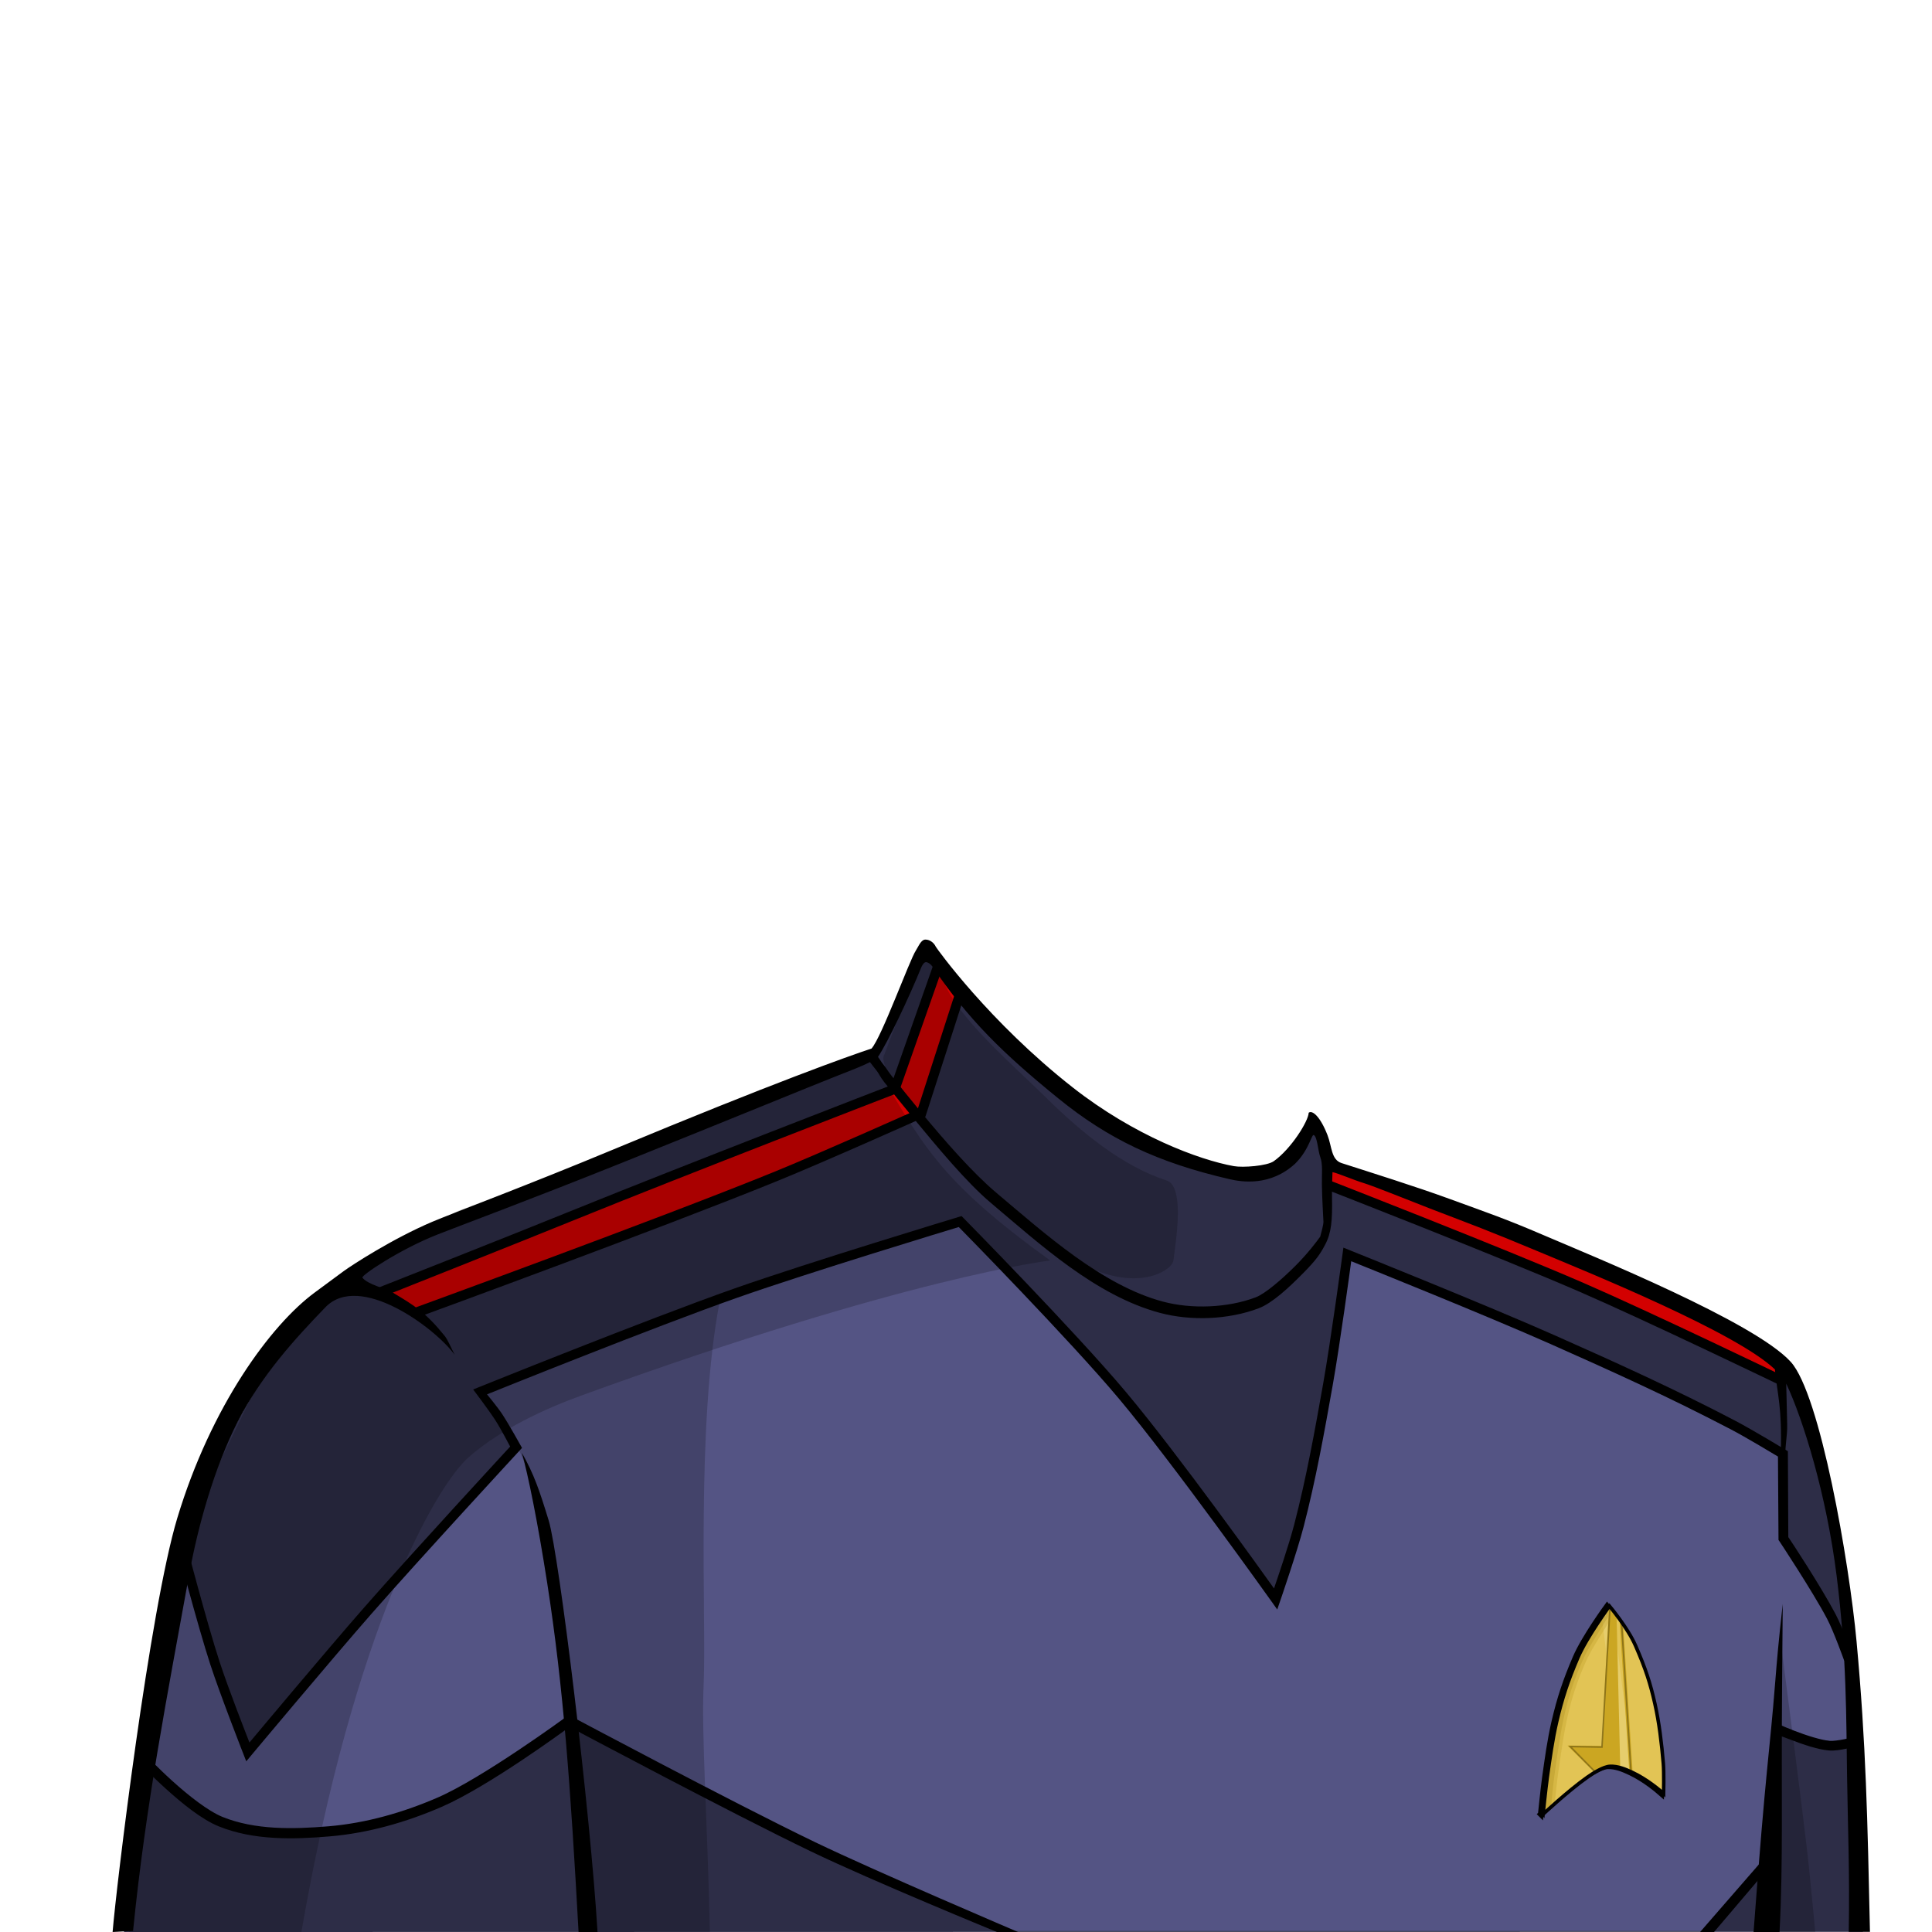
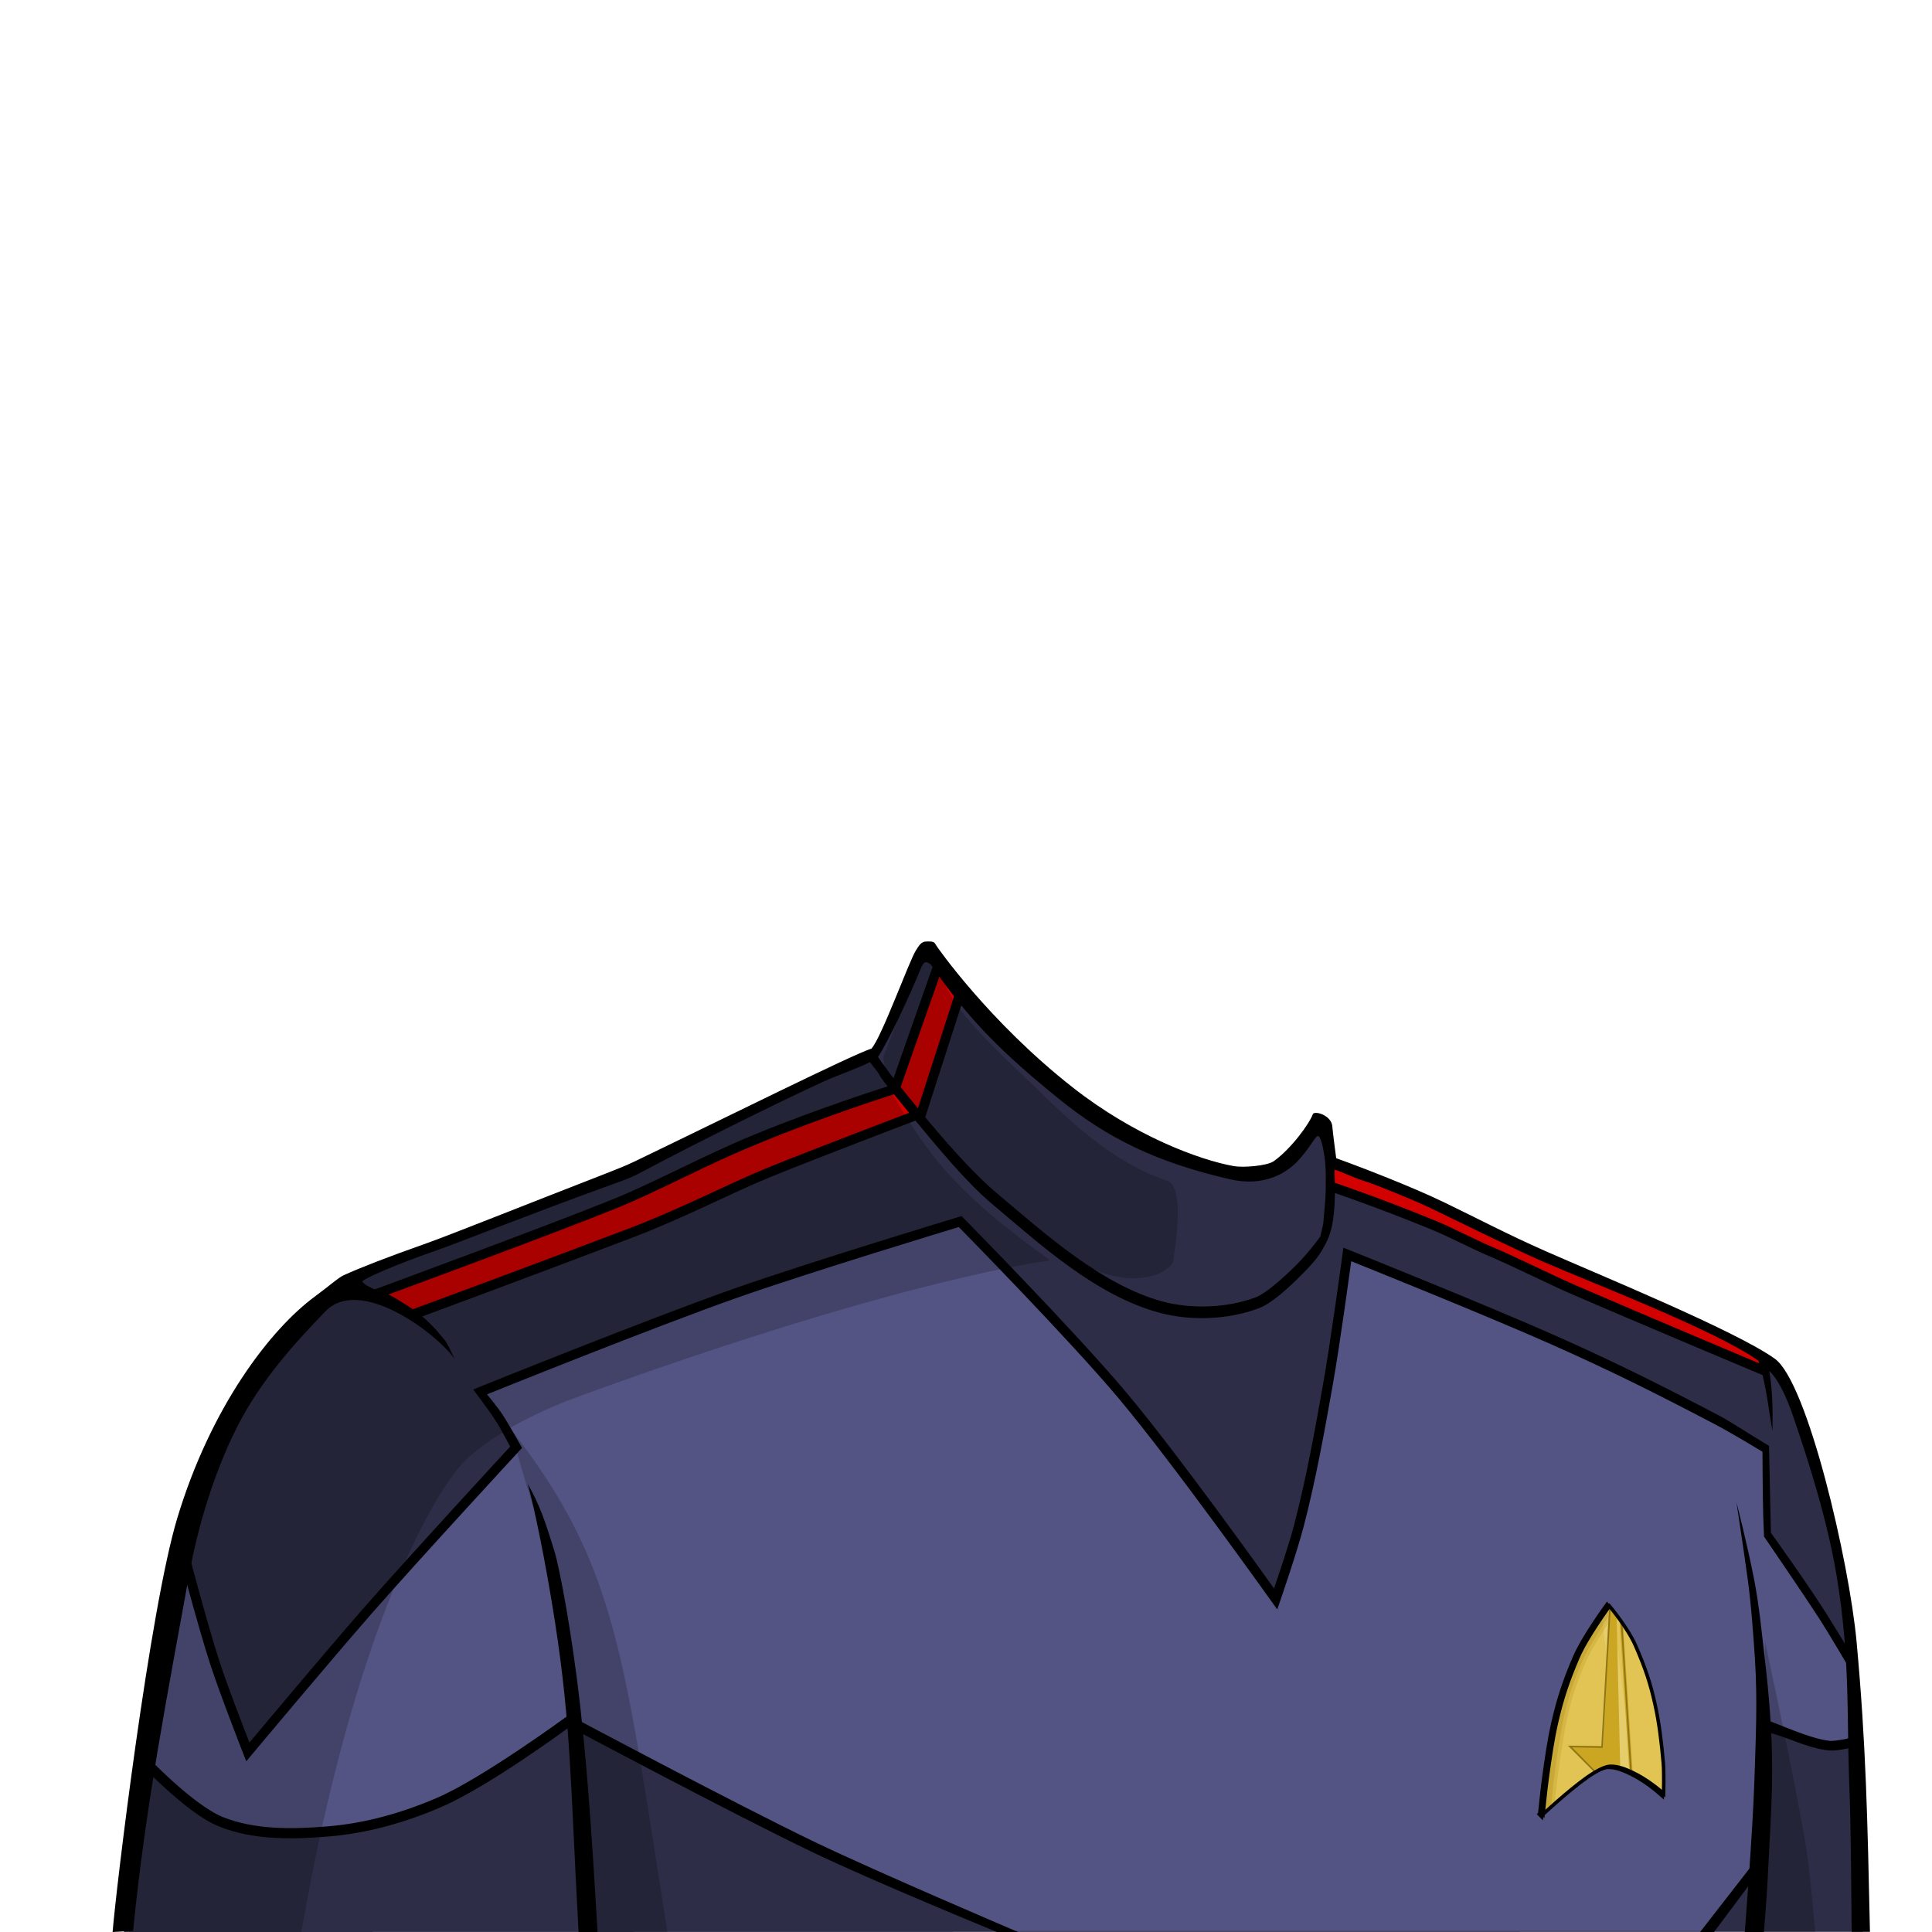
<svg xmlns="http://www.w3.org/2000/svg" version="1.1" id="svg171226" width="400" height="400" viewBox="0 0 400 400" xml:space="preserve">
  <defs id="defs171230" />
+   <g id="layer11" style="display:none">
+     <path id="path1-5" style="display:inline;fill:#cd976d;fill-opacity:1;stroke-width:1.333" d="m 193.93,166.84 1.078,43.145 c 0,0 -14.377,11.445 -33.821,20.382 -19.444,8.937 -48.189,23.193 -48.189,23.193 l 6.319,8.687 c 50.079,27.704 95.837,40.89 148.982,57.818 24.626,-14.71 45.154,-30.393 68.487,-47.329 -18.03,-7.051 -46.286,-22.333 -63.153,-27.476 -0.852,-0.855 -1.652,-1.759 -2.355,-2.803 1.814,-8.851 6.966,-28.238 9.269,-37.263 z" />
+     <path id="path5-5" style="display:inline;opacity:0.2;fill:#000000;fill-opacity:1;fill-rule:nonzero;stroke:none;stroke-width:1.333" d="m 193.938,166.844 c 0.197,14.344 1.197,28.034 1.078,43.008 l -0.012,0.006 0.004,0.127 c 0,0 -14.076,11.064 -33.541,20.651 -17.053,8.399 -30.755,16.817 -48.329,22.865 l 6.179,8.745 c 8.373,4.632 16.619,8.829 24.805,12.734 21.56,-9.679 53.607,-26.117 58.071,-28.581 8.466,-4.674 19.343,-8.477 26.706,-9.891 12.576,-2.415 23.942,-2.272 30.194,-1.117 6.479,1.197 10.265,2.258 12.637,2.483 l 3.476,-12.74 c 0.844,-3.496 4.084,-16.575 4.943,-19.941 z" />
+     <path id="path8" style="display:inline;fill:#000000;fill-opacity:1;fill-rule:nonzero;stroke:none;stroke-width:1.333" d="m 192.536,164.876 c -0.021,5.69 0.606,18.281 0.75,24.53 0.353,15.304 -0.171,20.325 -1.904,21.715 -3.569,2.863 -21.062,14.373 -42.727,24.944 -14.47,7.06 -33.286,16.362 -36.005,17.483 l 1.488,2.294 c 2.718,-1.153 21.488,-9.616 35.668,-16.853 23.193,-11.837 43.079,-24.437 44.754,-26.324 1.86,-2.096 2.191,-13.859 1.97,-21.141 -0.196,-6.472 -0.661,-18.528 -0.556,-23.341 z" />
+     <path id="path11-1" style="display:inline;fill:#000000;fill-opacity:1;fill-rule:nonzero;stroke:none;stroke-width:1.333" d="m 278.761,203.642 c 0,0 -12.934,49.431 -13.197,50.2 -0.548,1.607 -0.911,5.397 1.193,5.332 2.827,-0.088 3.956,-8.013 4.953,-12.549 0,0 19.589,8.511 29.384,12.469 11.998,4.849 35.071,14.338 35.071,14.338 l 1.765,-1.636 c 0,0 -23.621,-10.911 -35.545,-15.729 -9.942,-4.016 -29.825,-12.642 -29.825,-12.642 1.676,-6.183 9.487,-34.703 11.039,-38.011 z" />
+   </g>
  <g id="g171234" style="display:inline">
-     <path id="path171962" style="fill:#2d2d47;fill-opacity:1;fill-rule:nonzero;stroke:none;stroke-width:1.333" d="m 181.205,217.904 -45.736,16.898 -40.713,17.391 -11.703,4.525 -6.742,6.277 -9.459,6.824 C 55.017,282.271 47.656,295.124 41.881,310.732 L 36.393,332.053 25.664,400 l 96.545,-0.01 0.002,0.01 h 9.066 l -0.002,-0.01 254.414,-0.023 -1.01,-30.861 c -0.74,-15.975 -1.931,-31.718 -3.708,-47.499 -0.802,-7.125 -2.306,-13.4 -5.434,-28.439 -2.789,-9.065 -5.895,-10.757 -14.049,-15.638 -8.155,-4.881 -34.682,-18.01 -45.104,-22.496 -9.844,-4.237 -30.533,-9.439 -40.757,-13.782 l -3.25,-8.606 c -2.642,3.064 -4.212,6.122 -6.6,9.461 -1.86,1.265 -3.337,1.125 -5.548,1.393 -7.431,0.58 -22.609,-4.683 -37.979,-15.971 -6.68,-4.905 -14.375,-12.146 -20.38,-18.89 -6.092,-6.843 -10.754,-12.35 -11.787,-11.89 -1.326,0.579 -3.872,10.156 -8.878,21.158 z" />
-     <path id="path13" style="fill:#d30000;fill-opacity:1;stroke:none;stroke-width:1px;stroke-linecap:butt;stroke-linejoin:miter;stroke-opacity:1" d="m 76.553,267.735 9.619,4.409 53.707,-20.441 50.163,-21.433 9.556,-25.861 -5.292,-5.587 -9.262,26.281 -56.388,22.592 z M 274.995,240.092 l 0.169,5.071 45.044,18.254 48.593,22.311 -0.507,-3.803 -18.846,-11.409 -31.776,-13.944 -36.17,-13.522 z" />
-     <path style="fill:#545484;fill-opacity:1;stroke:none;stroke-width:1px;stroke-linecap:butt;stroke-linejoin:miter;stroke-opacity:1" d="m 37.275,319.038 -7.214,46.092 10.421,8.818 12.425,5.21 h 20.441 l 21.242,-6.814 14.028,-8.818 9.218,-7.214 42.084,22.445 38.878,16.433 10.02,4.609 H 353.069 l 13.102,-14.596 0.963,-21.276 v -7.214 l 6.814,3.206 6.814,0.802 3.607,-0.401 -0.802,-16.834 -8.016,-14.83 -6.313,-10.12 -0.401,-17.335 -46.192,-23.447 -44.489,-18.036 -3.607,29.659 -5.611,25.25 -4.409,16.032 -20.441,-27.655 -28.056,-32.064 -16.834,-18.437 -53.307,17.234 -46.493,17.635 6.413,10.822 0.401,1.202 -21.643,24.85 -25.651,28.858 -7.214,9.218 -8.016,-20.842 z" id="path11" />
-     <path d="m 179.812,217.966 c -14.598,5.149 -31.25,13.415 -46.618,18.658 l -38.286,14.052 -11.855,6.044 -6.743,6.276 -9.459,6.824 -8.589,6.699 -18.387,37.684 C 33.496,340.011 28.912,364.861 26.484,391.986 L 26.678,400 H 62.401 c 10.895,-62.957 27.966,-92.522 34.705,-98.368 6.739,-5.845 15.612,-9.926 23.284,-12.716 67.723,-24.627 97.037,-27.943 97.037,-27.943 -23.419,-16.924 -26.639,-24.111 -37.615,-43.008 z" style="display:inline;opacity:0.2;fill:#000000;fill-opacity:1;fill-rule:nonzero;stroke:none;stroke-width:1.333" id="path172176" />
-     <path d="m 148.999,269.483 c -17.177,5.668 -31.987,11.563 -48.915,18.715 0,0 6.477,8.173 9.474,17.297 4.047,12.322 6.102,30.839 7.217,40.381 2.256,19.301 4.816,42.109 5.785,54.125 h 24.414 c -0.563,-24.697 -1.76,-40.568 -1.291,-51.329 0.584,-13.422 -1.635,-53.404 3.316,-79.189 z" style="opacity:0.2;fill:#000000;fill-opacity:1;fill-rule:nonzero;stroke:none;stroke-width:1.333" id="path172192" />
-     <path style="opacity:0.2;fill:#000000;fill-opacity:1;stroke:none;stroke-width:0.912px;stroke-linecap:butt;stroke-linejoin:miter;stroke-opacity:1" d="m 368.847,341.209 c 0,0 4.774,36.558 5.687,45.511 0.913,8.952 1.288,13.28 1.288,13.28 H 366.379 Z" id="path2" />
-     <path id="path172002" style="fill:#000000;fill-opacity:1;fill-rule:nonzero;stroke:none;stroke-width:1.333" d="m 191.615,194.529 c -0.934,0 -1.409,1.361 -1.986,2.244 -1.358,2.08 -7.065,17.919 -9.186,20.314 -4.6,1.521 -20.067,7.001 -53.346,20.855 -17.907,7.455 -33.682,13.349 -37.619,15.024 -8.219,3.498 -16.53,8.911 -18.313,10.201 -1.014,0.734 -2.698,1.997 -5.985,4.42 -9.132,6.73 -21.475,23.527 -28.479,46.727 C 30.984,333.259 24.036,390.946 23.314,400 l 4.236,-0.215 c 2.605,-26.065 7.023,-48.426 11.641,-73.945 1.76,-9.728 5.181,-22.045 10.045,-31.531 4.886,-9.53 11.823,-17.118 18.139,-23.659 7.085,-7.337 22.707,4.276 26.759,9.839 -0.827,-1.601 -1.409,-3.09 -2.087,-3.928 -3.947,-4.882 -6.294,-6.295 -10.691,-8.921 -1.479,-0.881 -5.289,-1.71 -6.325,-3.122 -0.307,-0.42 7.598,-5.78 15.49,-8.902 4.229,-1.673 19.289,-7.261 38.205,-14.854 22.146,-8.889 39.533,-16.037 43.807,-17.711 3.843,-1.505 5.712,-2.221 7.588,-3.151 0.3,0.393 1.003,1.315 1.301,1.67 0.531,0.633 0.823,1.439 1.642,2.458 1.639,2.037 3.783,4.726 6.189,7.639 4.813,5.825 10.857,13.137 15.913,17.396 10.181,8.577 21.718,19.193 34.955,22.745 6.441,1.728 14.197,1.428 20.451,-0.932 2.824,-1.065 6.221,-4.241 9.131,-7.176 2.91,-2.935 3.644,-4.106 4.651,-5.999 1.309,-2.46 1.51,-5.075 1.422,-9.767 -0.037,-1.983 0.102,-5.252 0.102,-5.252 0.967,0.156 4.525,1.674 6.357,2.225 2.233,0.671 10.143,3.887 13.832,5.307 9.022,3.471 11.666,4.385 22.697,9.004 9.991,4.184 40.697,16.611 48.713,24.309 0.505,5.215 1.496,7.774 1.215,17.211 -0.253,8.506 -0.142,12.961 -0.258,15.117 0.353,-4.696 0.739,-9.38 1.09,-14.078 0.629,-8.428 0.577,-2.149 0.295,-15.305 3.466,7.326 8.306,22.867 10.43,39.742 2.123,16.875 1.988,29.914 2.162,41.393 0.175,11.479 0.566,19.791 0.354,32.361 h 4.391 c -0.506,-23.287 -0.818,-38.923 -2.773,-60.104 -1.525,-16.52 -7.542,-51.209 -13.627,-57.906 -7.536,-8.299 -40.995,-21.866 -51.162,-26.229 -8.09,-3.471 -11.244,-4.498 -19.643,-7.57 -6.6,-2.414 -16.334,-5.472 -22.201,-7.359 -2.154,-0.693 -1.985,-3.42 -2.91,-5.797 -1.497,-3.845 -3.132,-5.216 -3.889,-4.627 -0.054,1.736 -3.619,7.48 -7.232,10.037 -1.407,0.996 -6.408,1.357 -8.26,1.023 -7.239,-1.304 -20.618,-6.292 -33.375,-16.305 -17.348,-13.616 -28.178,-28.816 -28.338,-29.121 -0.344,-0.771 -1.196,-1.48 -2.131,-1.48 z m 0.105,4.67 c 0.028,-1.8e-4 0.057,0.002 0.086,0.008 0.459,0.096 0.912,0.419 1.262,0.934 7.438,10.965 14.541,17.915 26.006,27.238 10.327,8.398 20.538,13.304 35.504,16.758 2.58,0.595 8.422,1.495 13.551,-3.197 3.03,-2.982 3.418,-6.33 3.924,-5.914 0.699,0.456 0.82,3.276 1.305,4.562 0.548,1.455 0.285,3.722 0.326,5.727 0.077,3.743 0.222,5.297 0.32,7.63 0.024,0.563 -0.449,2.298 -0.669,3.093 -0.762,1.063 -2.562,3.444 -4.95,5.853 -2.848,2.873 -6.417,5.958 -8.418,6.713 -5.788,2.183 -13.237,2.478 -19.227,0.871 -12.535,-3.364 -24.258,-13.93 -34.484,-22.545 -4.843,-4.079 -10.673,-10.745 -15.459,-16.537 -2.393,-2.896 -4.531,-5.576 -6.174,-7.619 -0.822,-1.021 -1.111,-1.638 -1.668,-2.289 -0.435,-0.509 -0.813,-1.195 -1.176,-1.662 2.013,-2.986 6.488,-12.437 8.936,-18.481 0.191,-0.471 0.579,-1.14 1.006,-1.143 z m -83.665,101.595 c 1.266,4.523 3.251,14.168 5.247,27.014 3.359,21.618 4.811,41.958 6.484,72.191 h 3.924 c -1.463,-24.669 -7.964,-78.198 -10.119,-85.227 -1.93,-6.293 -3.023,-9.512 -5.536,-13.979 z m 261.042,31.291 c -0.824,7.33 -1.201,11.636 -1.557,16.152 -1.186,15.038 -1.889,16.9 -4.482,51.762 h 5.375 c 0.782,-14.898 0.329,-27.038 0.529,-51.498 0.065,-7.907 0.135,-16.416 0.135,-16.416 z" />
+     <path id="path171962" style="fill:#2d2d47;fill-opacity:1;fill-rule:nonzero;stroke:none;stroke-width:1.333" d="m 181.205,217.904 -43.933,20.806 -23.178,9.675 -20.22,7.431 -20.269,7.78 -6.754,6.223 C 55.017,282.271 47.656,295.124 41.881,310.732 L 36.393,332.053 25.664,400 l 96.545,-0.01 0.002,0.01 h 9.066 l -0.002,-0.01 254.414,-0.023 -1.01,-30.861 c -0.74,-15.975 -1.417,-31.143 -4.133,-46.79 -1.298,-7.479 -3.092,-14.979 -7.817,-28.977 -3.034,-8.986 -6.843,-11.849 -14.996,-16.73 -6.652,-3.378 -31.227,-14.183 -41.65,-18.669 -9.844,-4.237 -30.232,-12.345 -40.456,-16.688 l -3.25,-8.606 c -2.642,3.064 -4.212,6.122 -6.6,9.461 -1.86,1.265 -3.337,1.125 -5.548,1.393 -7.431,0.58 -22.609,-4.683 -37.979,-15.971 -6.68,-4.905 -14.375,-12.146 -20.38,-18.89 -6.092,-6.843 -10.754,-12.35 -11.787,-11.89 -1.326,0.579 -3.872,10.156 -8.878,21.158 z" />
+     <path id="path13" style="fill:#d30000;fill-opacity:1;stroke:none;stroke-width:1px;stroke-linecap:butt;stroke-linejoin:miter;stroke-opacity:1" d="m 76.553,267.735 9.619,4.409 53.707,-20.441 50.163,-21.433 9.556,-25.861 -5.292,-5.587 -9.262,26.281 -55.892,23.301 z M 274.995,240.092 l 0.169,5.071 45.044,18.254 45.487,20.908 -0.507,-3.803 -15.94,-7.902 -31.375,-12.942 -36.371,-16.628 z" />
+     <path style="fill:#545484;fill-opacity:1;stroke:none;stroke-width:1px;stroke-linecap:butt;stroke-linejoin:miter;stroke-opacity:1" d="m 37.275,319.038 -7.214,46.092 10.421,8.818 12.425,5.21 h 20.441 l 21.242,-6.814 14.028,-8.818 9.218,-7.214 42.084,22.445 38.878,16.433 10.02,4.609 H 353.069 l 11.118,-14.454 1.53,-21.418 v -7.356 l 8.231,3.348 6.814,0.802 3.607,-0.401 -0.802,-16.834 -9.619,-14.228 -7.816,-11.423 -0.802,-18.236 -42.685,-21.844 -44.489,-18.036 -3.607,29.659 -5.611,25.25 -4.409,16.032 -20.441,-27.655 -28.056,-32.064 -16.834,-18.437 -53.307,17.234 -46.493,17.635 6.413,10.822 0.401,1.202 -21.643,24.85 -25.651,28.858 -7.214,9.218 -8.016,-20.842 z" id="path11" />
+     <path d="m 179.812,217.966 c -13.997,7.253 -29.146,14.216 -44.714,21.163 l -38.787,15.355 c -6.818,2.506 -13.438,5.417 -20,8.512 l -9.459,6.824 -8.589,6.699 -18.387,37.684 C 33.496,340.011 28.912,364.861 26.484,391.986 L 26.678,400 H 62.401 c 10.895,-62.957 27.966,-92.522 34.705,-98.368 6.739,-5.845 15.612,-9.926 23.284,-12.716 67.723,-24.627 97.037,-27.943 97.037,-27.943 -23.419,-16.924 -26.639,-24.111 -37.615,-43.008 z" style="display:inline;opacity:0.2;fill:#000000;fill-opacity:1;fill-rule:nonzero;stroke:none;stroke-width:1.333" id="path172176" />
+     <path d="m 105.695,295.813 c 0,0 2.469,9.376 5.466,18.499 4.047,12.322 4.499,22.022 5.614,31.563 2.256,19.301 4.816,42.109 5.785,54.125 h 15.614 c -9.092,-57.387 -10.36,-75.979 -32.479,-104.187 z" style="opacity:0.2;fill:#000000;fill-opacity:1;fill-rule:nonzero;stroke:none;stroke-width:1.333" id="path172192" />
+     <path style="opacity:0.2;fill:#000000;fill-opacity:1;stroke:none;stroke-width:0.912px;stroke-linecap:butt;stroke-linejoin:miter;stroke-opacity:1" d="m 365.446,339.934 c 0,0 8.175,37.834 9.088,46.786 0.913,8.952 1.288,13.28 1.288,13.28 H 364.479 Z" id="path2" />
+     <path id="path172002" style="fill:#000000;fill-opacity:1;fill-rule:nonzero;stroke:none;stroke-width:1.333" d="m 189.629,196.773 c -1.358,2.08 -7.065,17.919 -9.186,20.314 -4.352,1.439 -30.239,14.334 -49.211,23.456 -1.664,0.8 -3.425,1.505 -5.237,2.209 -17.907,6.954 -32.981,12.997 -37.719,14.672 -8.422,2.977 -13.627,5.021 -17.11,6.594 -1.141,0.515 -2.698,1.997 -5.985,4.42 -9.132,6.73 -21.475,22.676 -28.479,45.876 C 30.984,333.259 24.036,390.946 23.314,400 l 4.236,-0.215 c 2.605,-26.065 7.023,-48.426 11.641,-73.945 1.76,-9.728 5.181,-21.195 10.045,-30.681 4.886,-9.53 11.823,-17.118 18.139,-23.659 7.085,-7.337 22.707,4.276 26.759,9.839 -0.827,-1.601 -1.409,-3.09 -2.087,-3.928 -3.947,-4.882 -6.294,-6.295 -10.691,-8.921 -1.479,-0.881 -5.289,-1.71 -6.325,-3.122 -0.307,-0.42 7.069,-3.619 15.089,-6.397 4.831,-1.673 18.287,-7.109 37.303,-14 1.67,-0.605 3.345,-1.196 4.883,-2.021 13.252,-7.103 36.271,-18.35 40.227,-19.899 3.843,-1.505 5.712,-2.221 7.588,-3.151 0.3,0.393 1.003,1.315 1.301,1.67 0.531,0.633 0.823,1.439 1.642,2.458 1.639,2.037 3.783,4.726 6.189,7.639 4.813,5.825 10.857,13.137 15.913,17.396 10.181,8.577 21.718,19.193 34.955,22.745 6.441,1.728 14.197,1.428 20.451,-0.932 2.824,-1.065 6.221,-4.241 9.131,-7.176 2.91,-2.935 3.636,-4.11 4.651,-5.999 1.287,-2.396 1.895,-4.928 2.023,-10.268 0.048,-1.983 -0.099,-5.252 -0.099,-5.252 0.967,0.156 4.024,1.674 5.856,2.225 2.233,0.671 10.677,4.08 14.233,5.808 9.824,4.774 18.079,8.794 22.898,10.908 9.919,4.352 35.587,14.106 44.805,20.601 1.717,5.113 2.198,11.175 2.911,14.492 0.065,-4.724 -0.019,-8.52 -0.669,-12.349 1.913,1.749 3.585,5.375 5.044,9.657 3.023,8.871 6.926,20.941 8.893,32.69 2.808,16.775 2.129,29.921 2.562,41.393 0.458,12.117 0.411,19.578 0.553,32.361 h 3.791 c -0.506,-23.287 -0.818,-38.923 -2.773,-60.104 -1.525,-16.52 -10.135,-53.697 -16.936,-58.561 -8.094,-5.789 -35.983,-17.203 -47.453,-22.267 -8.053,-3.556 -13.749,-6.603 -21.146,-10.176 -6.328,-3.057 -17.043,-7.223 -22.201,-9.063 0,0 -0.685,-5.086 -0.806,-6.598 -0.172,-2.15 -3.232,-3.212 -3.989,-2.623 -0.655,1.936 -4.521,7.28 -8.134,9.837 -1.407,0.996 -6.408,1.357 -8.26,1.023 -7.239,-1.304 -20.618,-6.292 -33.375,-16.305 -17.348,-13.616 -28.178,-29.217 -28.338,-29.522 -0.344,-0.771 -0.896,-0.679 -1.98,-0.679 -1.085,0 -1.56,0.96 -2.136,1.843 z m 2.092,2.426 c 0.028,-1.8e-4 0.057,0.002 0.086,0.008 0.459,0.096 0.912,0.419 1.262,0.934 7.438,10.965 14.541,17.915 26.006,27.238 10.327,8.398 20.538,13.304 35.504,16.758 2.58,0.595 8.422,1.495 13.551,-3.197 3.03,-2.982 4.32,-6.13 4.826,-5.714 0.699,0.456 1.113,3.201 1.305,4.562 0.247,1.755 0.238,3.521 0.226,5.526 -0.023,3.943 -0.379,5.698 -0.481,7.63 -0.03,0.562 -0.449,2.298 -0.669,3.093 -0.762,1.063 -2.562,3.444 -4.95,5.853 -2.848,2.873 -6.417,5.958 -8.418,6.713 -5.788,2.183 -13.237,2.478 -19.227,0.871 -12.535,-3.364 -24.258,-13.93 -34.484,-22.545 -4.843,-4.079 -10.673,-10.745 -15.459,-16.537 -2.393,-2.896 -4.531,-5.576 -6.174,-7.619 -0.822,-1.021 -1.111,-1.638 -1.668,-2.289 -0.435,-0.509 -0.813,-1.195 -1.176,-1.662 2.013,-2.986 6.488,-12.437 8.936,-18.481 0.191,-0.471 0.579,-1.14 1.006,-1.143 z m -82.463,108.008 c 1.266,4.523 3.652,15.771 5.648,28.617 3.359,21.618 3.207,33.942 4.881,64.175 h 3.924 c -0.745,-12.562 -1.783,-30.945 -3.596,-46.891 -1.747,-15.368 -4.263,-28.473 -5.321,-31.923 -1.93,-6.293 -3.023,-9.512 -5.536,-13.979 z" />
    <path d="m 192.73,234.864 c -12.106,-14.486 -9.625,-16.546 -9.625,-16.546 l 7.727,-20.489 3.718,2.294 c 0.943,8.328 13.754,18.973 22.098,27.197 7.411,7.304 15.802,14.113 24.763,17.046 4.207,1.052 1.764,14.152 1.548,16.529 -0.216,2.377 -9.3,8.028 -23.449,-1.928 -4.76,-3.349 -14.589,-9.514 -26.781,-24.103 z" style="opacity:0.2;fill:#000000;fill-opacity:1;fill-rule:nonzero;stroke:none;stroke-width:1.333" id="path172060" />
-     <path style="baseline-shift:baseline;display:inline;overflow:visible;opacity:1;vector-effect:none;fill:#000000;fill-opacity:1;enable-background:accumulate;stop-color:#000000;stop-opacity:1" d="m 193.445,199.168 -8.967,25.52 c -0.576,0.222 -44.111,17.035 -65.416,25.689 -13.321,5.412 -41.135,16.382 -41.135,16.382 l 1.801,1.505 c 0,0 26.745,-10.616 40.086,-16.035 21.401,-8.694 65.816,-25.846 65.816,-25.846 l 0.43,-0.166 9.271,-26.387 z m 4.4,6.137 -7.877,24.42 c -0.525,0.235 -19.95,8.942 -30.025,13.037 -24.047,9.773 -74.471,28.139 -74.471,28.139 l 2.246,1.381 c 0,0 48.844,-17.86 72.979,-27.668 10.299,-4.185 30.494,-13.24 30.494,-13.24 l 0.404,-0.182 8.154,-25.273 z m 77.367,39.055 -0.727,1.863 c 0,0 35.574,13.849 52.57,21.229 13.877,6.025 41.246,19.221 41.246,19.221 l 0.869,-1.801 c 0,0 -27.344,-13.188 -41.318,-19.256 -17.093,-7.422 -52.641,-21.256 -52.641,-21.256 z" id="path9" />
+     <path style="baseline-shift:baseline;display:inline;overflow:visible;opacity:1;vector-effect:none;fill:#000000;fill-opacity:1;enable-background:accumulate;stop-color:#000000;stop-opacity:1" d="m 193.445,199.168 -8.967,25.52 c -0.34,0.131 -13.921,4.315 -28.551,10.321 -10.12,4.155 -20.219,9.704 -28.93,13.243 -13.321,5.412 -50.204,19.003 -50.204,19.003 l 2.935,1.009 c 0,0 34.68,-12.741 48.021,-18.161 8.608,-3.497 18.653,-9.02 28.785,-13.176 15.058,-6.177 29.096,-10.544 29.096,-10.544 l 0.43,-0.166 9.271,-26.387 z m 4.4,6.137 -7.877,24.42 c -0.525,0.235 -20.952,7.94 -31.027,12.035 -7.896,3.209 -17.709,8.392 -28.676,12.561 -22.434,8.528 -45.501,17.005 -45.501,17.005 l 2.246,1.381 c 0,0 22.103,-8.156 43.975,-16.496 10.877,-4.147 20.694,-9.342 28.71,-12.6 10.299,-4.185 31.496,-12.238 31.496,-12.238 l 0.404,-0.182 8.154,-25.273 z m 77.868,39.355 -0.727,1.863 c 0,0 9.399,3.125 21.439,8.061 3.873,1.588 7.929,3.812 12.151,5.594 4.087,1.725 12.934,6.066 16.175,7.473 13.877,6.025 41.046,17.417 41.046,17.417 l -0.133,-2.202 c 0,0 -26.142,-10.984 -40.116,-17.051 -3.273,-1.421 -12.151,-5.775 -16.267,-7.512 -4.22,-1.781 -8.269,-4.002 -12.133,-5.586 -12.053,-4.941 -21.435,-8.057 -21.435,-8.057 z" id="path9" />
    <g id="g11" transform="matrix(0.404146,0,0,0.404146,251.1202,273.3283)">
      <path style="fill:none;fill-opacity:1;stroke:#000000;stroke-width:2.868;stroke-linecap:butt;stroke-linejoin:miter;stroke-dasharray:none;stroke-opacity:1" d="m 167.942,253.098 c 0,0 12.793,-11.969 22.652,-18.944 2.801,-1.982 8.199,-5.449 11.626,-5.602 4.023,-0.18 8.011,1.48 11.647,3.213 7.454,3.552 13.729,8.904 15.829,10.75 0,0 0.255,-10.632 -0.166,-15.569 -0.871,-10.202 -2.074,-20.557 -4.32,-30.546 -2.301,-10.232 -4.637,-17.616 -9.902,-29.67 -4.003,-9.163 -13.346,-20.271 -13.346,-20.271 0,0 -11.729,16.032 -16.182,26.393 -5.157,11.997 -8.109,20.971 -10.868,32.81 -2.187,9.388 -3.483,18.968 -4.819,28.514 -0.84,6.003 -2.15,18.924 -2.15,18.924 z" id="path12" />
      <path style="fill:#e2c455;fill-opacity:1;stroke:none;stroke-width:1px;stroke-linecap:butt;stroke-linejoin:miter;stroke-opacity:1" d="m 169.137,253.098 c 0,0 12.793,-11.969 22.652,-18.944 2.801,-1.982 8.199,-5.449 11.626,-5.602 4.023,-0.18 8.011,1.48 11.647,3.213 7.454,3.552 13.729,8.904 15.829,10.75 0,0 0.255,-10.632 -0.166,-15.569 -0.871,-10.202 -2.074,-20.557 -4.32,-30.546 -2.301,-10.232 -4.637,-17.616 -9.902,-29.67 -4.003,-9.163 -13.346,-20.271 -13.346,-20.271 0,0 -12.581,17.026 -16.466,25.825 -5.275,11.945 -7.825,21.539 -10.584,33.378 -2.187,9.388 -3.483,18.968 -4.819,28.514 -0.84,6.003 -2.15,18.924 -2.15,18.924 z" id="path1" />
      <path id="path7" style="baseline-shift:baseline;display:inline;overflow:visible;vector-effect:none;fill:#efe0a1;fill-opacity:0.3;enable-background:accumulate;stop-color:#000000" d="m 203.156,146.456 c 0,0 -1.65,2.233 -3.939,5.5 l 9.59,77.311 c 2.157,0.615 4.259,1.547 6.256,2.498 0.035,0.017 0.071,0.032 0.105,0.049 l -10.328,-83.275 c -1.032,-1.308 -1.684,-2.082 -1.684,-2.082 z" />
      <path id="path6" style="baseline-shift:baseline;display:inline;overflow:visible;vector-effect:none;fill:#bb981f;fill-opacity:0.302;enable-background:accumulate;stop-color:#000000" d="m 202.63,147.175 c -2.423,3.325 -12.53,17.386 -15.939,25.107 -5.275,11.945 -7.826,21.538 -10.584,33.377 -2.187,9.388 -3.484,18.967 -4.82,28.514 -0.668,4.771 -1.63,13.912 -1.998,17.463 l 1.299,0.125 c 1.05,-0.961 2.612,-2.378 4.494,-4.041 0.471,-4.653 1.231,-11.842 1.814,-15.861 1.752,-12.078 3.315,-24.084 6.451,-35.531 2.218,-8.096 5.141,-16.033 8.744,-23.6 1.231,-2.585 3.511,-6.4 5.512,-9.611 1,-1.606 1.933,-3.07 2.652,-4.213 0.36,-0.571 0.666,-1.061 0.91,-1.463 0.244,-0.402 0.365,-0.529 0.635,-1.158 -0.037,0.087 -0.056,0.135 -0.059,0.15 v 0.002 0.002 h 0.002 l 0.002,-0.002 0.002,-0.002 c 0.049,-0.055 0.372,-0.657 0.707,-1.162 0.447,-0.674 1.027,-1.515 1.596,-2.328 0.83,-1.187 1.634,-2.314 2.008,-2.836 -0.283,-0.37 -0.551,-0.717 -0.803,-1.039 l -0.002,-0.002 z" />
      <path id="path5" style="baseline-shift:baseline;display:inline;overflow:visible;vector-effect:none;fill:#a7891c;fill-opacity:0.3;enable-background:accumulate;stop-color:#000000" d="m 202.63,147.175 c -0.971,1.333 -3.177,4.39 -5.691,8.072 -0.193,0.313 -0.43,0.693 -0.701,1.123 -0.71,1.126 -1.651,2.607 -2.666,4.236 -2.03,3.26 -4.351,7.101 -5.77,10.08 -1.642,3.448 -3.09,6.992 -4.455,10.564 -0.335,0.918 -0.729,1.882 -1.039,2.787 -1.097,3.055 -2.08,6.147 -2.975,9.262 -0.364,1.306 -0.708,2.695 -1.051,4.025 -2.858,11.166 -4.45,22.575 -6.086,33.852 -0.959,6.608 -2.141,19.676 -2.141,19.676 l 1.389,0.125 c 0.516,-0.469 1.108,-1.002 1.762,-1.588 0.357,-3.777 1.238,-12.81 1.959,-17.781 1.75,-12.06 3.313,-24.138 6.492,-35.742 2.244,-8.193 5.204,-16.227 8.854,-23.891 1.3,-2.73 3.596,-6.554 5.607,-9.783 1.006,-1.615 1.94,-3.086 2.656,-4.223 0.358,-0.568 0.661,-1.053 0.895,-1.438 0.233,-0.384 0.368,-0.582 0.521,-0.939 -0.043,0.1 0.344,-0.595 0.805,-1.289 0.461,-0.694 1.046,-1.546 1.619,-2.365 1.146,-1.639 2.242,-3.158 2.242,-3.158 z" />
      <path style="baseline-shift:baseline;display:inline;overflow:visible;vector-effect:none;fill:#cba622;enable-background:accumulate;stop-color:#000000" d="m 210.027,154.095 -1.699,0.111 4.971,76.816 1.697,-0.111 z" id="path3" />
      <path id="path2-4" style="fill:#cba622;fill-opacity:1;stroke:none;stroke-width:1px;stroke-linecap:butt;stroke-linejoin:miter;stroke-opacity:1" d="m 203.156,146.456 c 0,0 -0.091,0.125 -0.26,0.355 l -3.799,71.234 -17.465,-0.143 13.92,13.793 c 2.624,-1.568 5.653,-3.045 7.863,-3.145 1.765,-0.079 3.525,0.195 5.25,0.676 l -1.885,-78.17 c -2.09,-2.778 -3.625,-4.602 -3.625,-4.602 z" />
      <path style="baseline-shift:baseline;display:inline;overflow:visible;vector-effect:none;fill:#000000;fill-opacity:0.3;enable-background:accumulate;stop-color:#000000" d="m 203.017,147.403 -4.094,70.9 -16.861,-0.311 13.137,13.348 0.57,-0.561 -11.762,-11.953 15.67,0.291 4.139,-71.668 z m 6.723,7.527 -0.799,0.051 4.818,76.004 0.799,-0.051 z" id="path9-0" />
      <path style="fill:none;fill-opacity:1;stroke:#000000;stroke-width:1.8;stroke-linecap:butt;stroke-linejoin:miter;stroke-dasharray:none;stroke-opacity:1" d="m 169.137,253.098 c 0,0 12.793,-11.969 22.652,-18.944 2.801,-1.982 8.199,-5.449 11.626,-5.602 4.023,-0.18 8.011,1.48 11.647,3.213 7.454,3.552 13.729,8.904 15.829,10.75 0,0 0.255,-10.632 -0.166,-15.569 -0.871,-10.202 -2.074,-20.557 -4.32,-30.546 -2.301,-10.232 -4.637,-17.616 -9.902,-29.67 -4.003,-9.163 -13.346,-20.271 -13.346,-20.271 0,0 -11.729,16.032 -16.182,26.393 -5.157,11.997 -8.109,20.971 -10.868,32.81 -2.187,9.388 -3.483,18.968 -4.819,28.514 -0.84,6.003 -2.15,18.924 -2.15,18.924 z" id="path4" />
    </g>
-     <path id="path14" style="baseline-shift:baseline;display:inline;overflow:visible;opacity:1;vector-effect:none;fill:#000000;fill-opacity:1;stroke:none;enable-background:accumulate;stop-color:#000000;stop-opacity:1" d="M 364.936,385.113 351.99,400 h 2.885 l 11.385,-13.389 z m -247.189,-30.039 -0.533,0.393 c 0,0 -17.244,12.645 -26.648,16.717 -7.14,3.092 -14.807,5.278 -22.516,5.928 -7.439,0.627 -15.271,0.768 -21.965,-1.932 -2.978,-1.201 -7.092,-4.458 -10.35,-7.404 -3.258,-2.946 -5.709,-5.564 -5.709,-5.564 l -1.533,1.434 c 0,0 2.505,2.68 5.834,5.689 3.329,3.01 7.43,6.366 10.973,7.795 7.239,2.92 15.395,2.711 22.926,2.076 7.985,-0.673 15.862,-2.93 23.174,-6.096 9.707,-4.203 25.609,-15.9 26.516,-16.568 0.989,0.527 33.108,17.653 49.967,25.77 C 180.595,389.432 206.398,400 206.398,400 h 4.375 c 0,0 -29.37,-12.511 -41.98,-18.582 -17.015,-8.192 -50.463,-26.031 -50.463,-26.031 z m 249.41,1.432 0.156,2.514 c 0,0 0.98,0.224 3.494,1.195 2.514,0.971 5.528,2.003 7.867,2.201 1.11,0.094 2.423,-0.135 3.543,-0.361 1.12,-0.226 2.016,-0.473 2.016,-0.473 l -0.529,-1.928 c 0,0 -0.833,0.228 -1.881,0.439 -1.047,0.212 -2.339,0.384 -2.98,0.33 -1.871,-0.159 -4.869,-1.13 -7.314,-2.074 -2.445,-0.944 -4.371,-1.844 -4.371,-1.844 z m -168.07,-104.732 -0.578,0.176 c 0,0 -31.136,9.419 -46.535,14.844 C 134.085,273.095 99.025,287.25 99.025,287.25 l -1.059,0.426 c 0,0 3.16,4.159 4.599,6.38 1.114,1.72 3.058,5.444 3.058,5.444 -0.64,0.698 -20.516,22.228 -30.224,33.309 -8.074,9.216 -22.395,26.343 -23.752,27.965 -0.704,-1.805 -4.376,-11.171 -6.209,-16.795 -2.558,-7.847 -6.797,-23.992 -6.797,-23.992 l -1.934,0.508 c 0,0 4.224,16.108 6.83,24.104 2.054,6.303 6.832,18.492 6.832,18.492 l 0.615,1.572 1.084,-1.295 c 0,0 16.422,-19.641 24.834,-29.242 9.828,-11.218 30.683,-33.815 30.683,-33.815 l 0.492,-0.537 c 0,0 -2.601,-4.699 -4.043,-6.907 -0.973,-1.489 -3.202,-4.184 -3.202,-4.184 1.796,-0.724 34.505,-13.91 51.803,-20.004 15.032,-5.296 44.862,-14.33 45.869,-14.635 0.735,0.748 22.863,23.263 33.193,35.578 11.214,13.369 31.615,42.021 31.615,42.021 l 1.127,1.584 0.633,-1.838 c 0,0 3.467,-10.052 4.832,-15.305 2.517,-9.685 4.289,-19.53 6.027,-29.336 1.514,-8.541 3.615,-24.065 3.826,-25.623 1.959,0.786 27.82,11.172 41.277,17.145 12.559,5.574 25.075,11.244 37.217,17.605 3.309,1.734 9.237,5.313 9.857,5.688 l 0.113,17.279 0.207,0.285 c 0,0 6.873,10.38 9.842,16.01 1.391,2.638 3.549,8.684 3.549,8.684 l 1.887,-0.666 c 0,0 -2.094,-5.971 -3.666,-8.951 -3.074,-5.828 -9.43,-15.471 -9.79,-15.963 l -0.089,-17.787 -0.508,-0.307 c 0,0 -6.85,-4.144 -10.475,-6.043 -12.209,-6.397 -24.766,-12.084 -37.334,-17.662 -14.059,-6.239 -42.518,-17.65 -42.518,-17.65 l -1.191,-0.477 -0.172,1.271 c 0,0 -2.432,17.955 -4.002,26.812 -1.737,9.802 -3.502,19.594 -5.994,29.182 -1.151,4.43 -3.522,11.308 -4.197,13.289 -1.879,-2.635 -19.765,-27.685 -30.543,-40.533 -10.638,-12.682 -33.721,-36.131 -33.721,-36.131 z" />
+     <path id="path14" style="baseline-shift:baseline;display:inline;overflow:visible;opacity:1;vector-effect:none;fill:#000000;fill-opacity:1;stroke:none;enable-background:accumulate;stop-color:#000000;stop-opacity:1" d="M 363.235,385.538 351.99,400 h 2.885 l 9.685,-12.964 z m -245.489,-30.464 -0.533,0.393 c 0,0 -17.244,12.645 -26.648,16.717 -7.14,3.092 -14.807,5.278 -22.516,5.928 -7.439,0.627 -15.271,0.768 -21.965,-1.932 -2.978,-1.201 -7.092,-4.458 -10.35,-7.404 -3.258,-2.946 -5.709,-5.564 -5.709,-5.564 l -1.533,1.434 c 0,0 2.505,2.68 5.834,5.689 3.329,3.01 7.43,6.366 10.973,7.795 7.239,2.92 15.395,2.711 22.926,2.076 7.985,-0.673 15.862,-2.93 23.174,-6.096 9.707,-4.203 25.609,-15.9 26.516,-16.568 0.989,0.527 33.108,17.653 49.967,25.77 C 180.595,389.432 206.398,400 206.398,400 h 4.375 c 0,0 -29.37,-12.511 -41.98,-18.582 -17.015,-8.192 -50.463,-26.031 -50.463,-26.031 z m 247.993,1.007 0.156,2.514 c 0,0 2.397,0.649 4.911,1.62 2.514,0.971 5.528,2.003 7.867,2.201 1.11,0.094 2.423,-0.135 3.543,-0.361 1.12,-0.226 2.016,-0.473 2.016,-0.473 l -0.529,-1.928 c 0,0 -0.833,0.228 -1.881,0.439 -1.047,0.212 -2.339,0.384 -2.98,0.33 -1.871,-0.159 -4.869,-1.13 -7.314,-2.074 -2.445,-0.944 -5.788,-2.269 -5.788,-2.269 z m -166.653,-104.307 -0.578,0.176 c 0,0 -31.136,9.419 -46.535,14.844 C 134.085,273.095 99.025,287.25 99.025,287.25 l -1.059,0.426 c 0,0 3.16,4.159 4.599,6.38 1.114,1.72 3.058,5.444 3.058,5.444 -0.64,0.698 -20.516,22.228 -30.224,33.309 -8.074,9.216 -22.395,26.343 -23.752,27.965 -0.704,-1.805 -4.376,-11.171 -6.209,-16.795 -2.558,-7.847 -6.797,-23.992 -6.797,-23.992 l -1.934,0.508 c 0,0 4.224,16.108 6.83,24.104 2.054,6.303 6.832,18.492 6.832,18.492 l 0.615,1.572 1.084,-1.295 c 0,0 16.422,-19.641 24.834,-29.242 9.828,-11.218 30.683,-33.815 30.683,-33.815 l 0.492,-0.537 c 0,0 -2.601,-4.699 -4.043,-6.907 -0.973,-1.489 -3.202,-4.184 -3.202,-4.184 1.796,-0.724 34.505,-13.91 51.803,-20.004 15.032,-5.296 44.862,-14.33 45.869,-14.635 0.735,0.748 22.863,23.263 33.193,35.578 11.214,13.369 31.615,42.021 31.615,42.021 l 1.127,1.584 0.633,-1.838 c 0,0 3.467,-10.052 4.832,-15.305 2.517,-9.685 4.289,-19.53 6.027,-29.336 1.514,-8.541 3.615,-24.065 3.826,-25.623 1.959,0.786 27.82,11.172 41.277,17.145 12.559,5.574 21.869,10.242 34.01,16.603 3.309,1.734 9.237,5.313 9.857,5.688 0.043,6.038 0.035,11.722 0.32,17.564 0,0 7.875,11.482 11.646,17.313 1.619,2.504 6.154,10.187 6.154,10.187 l 0.684,-2.47 c 0,0 -3.577,-5.898 -5.369,-8.751 -3.975,-6.329 -11.334,-16.573 -11.693,-17.065 l -0.39,-17.987 c -5.28,-3.189 -8.243,-5.182 -10.281,-6.249 -12.209,-6.397 -21.559,-11.082 -34.128,-16.66 -14.059,-6.239 -42.518,-17.65 -42.518,-17.65 l -1.191,-0.477 -0.172,1.271 c 0,0 -2.432,17.955 -4.002,26.812 -1.737,9.802 -3.502,19.594 -5.994,29.182 -1.151,4.43 -3.522,11.308 -4.197,13.289 -1.879,-2.635 -19.765,-27.685 -30.543,-40.533 -10.638,-12.682 -33.721,-36.131 -33.721,-36.131 z" />
+     <path style="fill:#000000;fill-opacity:1;stroke:none;stroke-width:1px;stroke-linecap:butt;stroke-linejoin:miter;stroke-opacity:1" d="m 361.24,400 c 0,0 1.653,-20.83 1.984,-31.284 0.275,-8.687 0.68,-16.55 0.117,-25.223 -0.279,-4.294 -0.76,-11.278 -1.533,-16.827 -0.998,-7.165 -2.293,-15.623 -2.293,-15.623 0,0 2.214,8.585 3.622,15.769 1.103,5.628 1.666,11.734 2.188,16.114 0.956,8.032 1.625,16.143 1.575,24.232 -0.045,7.289 -0.584,14.541 -0.917,21.823 C 365.82,392.52 365.199,400 365.199,400 Z" id="path10" />
  </g>
</svg>
